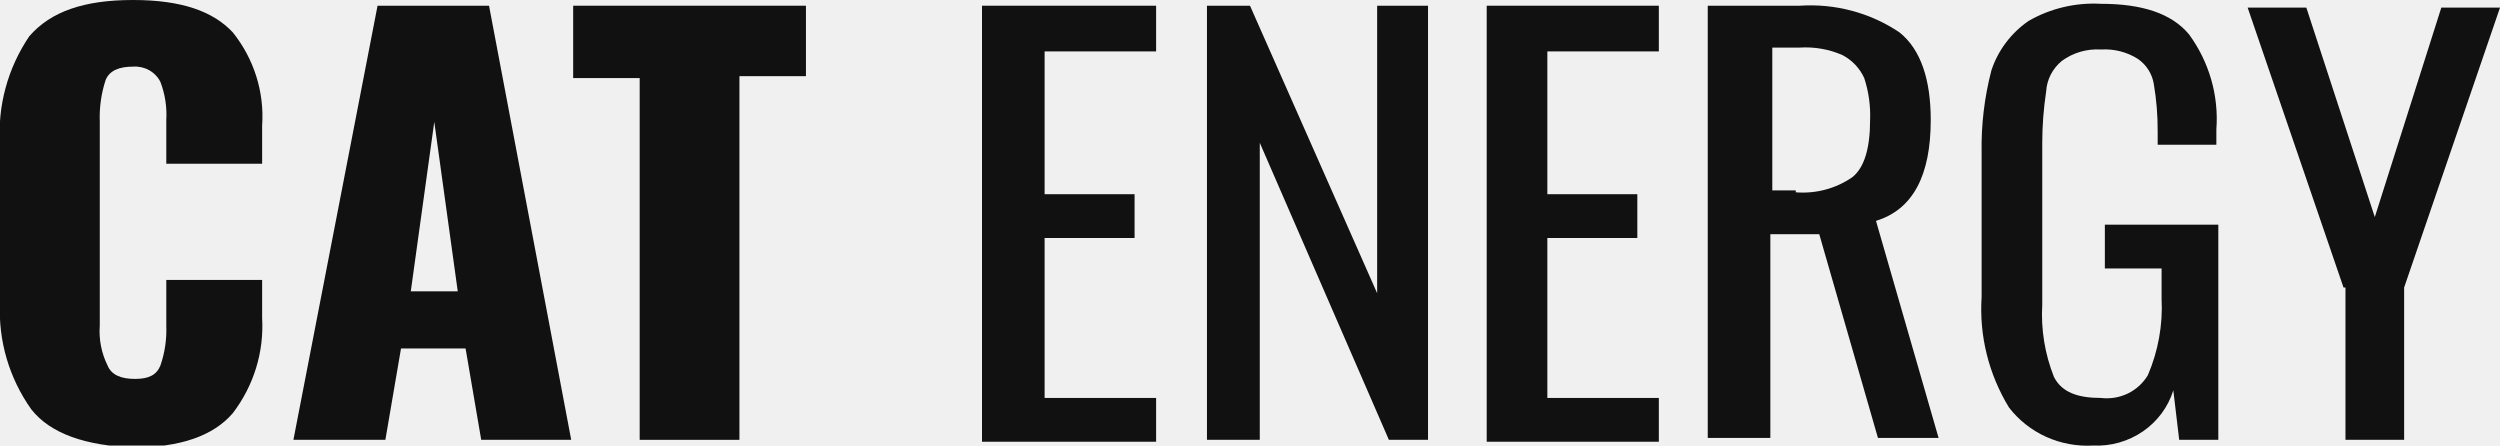
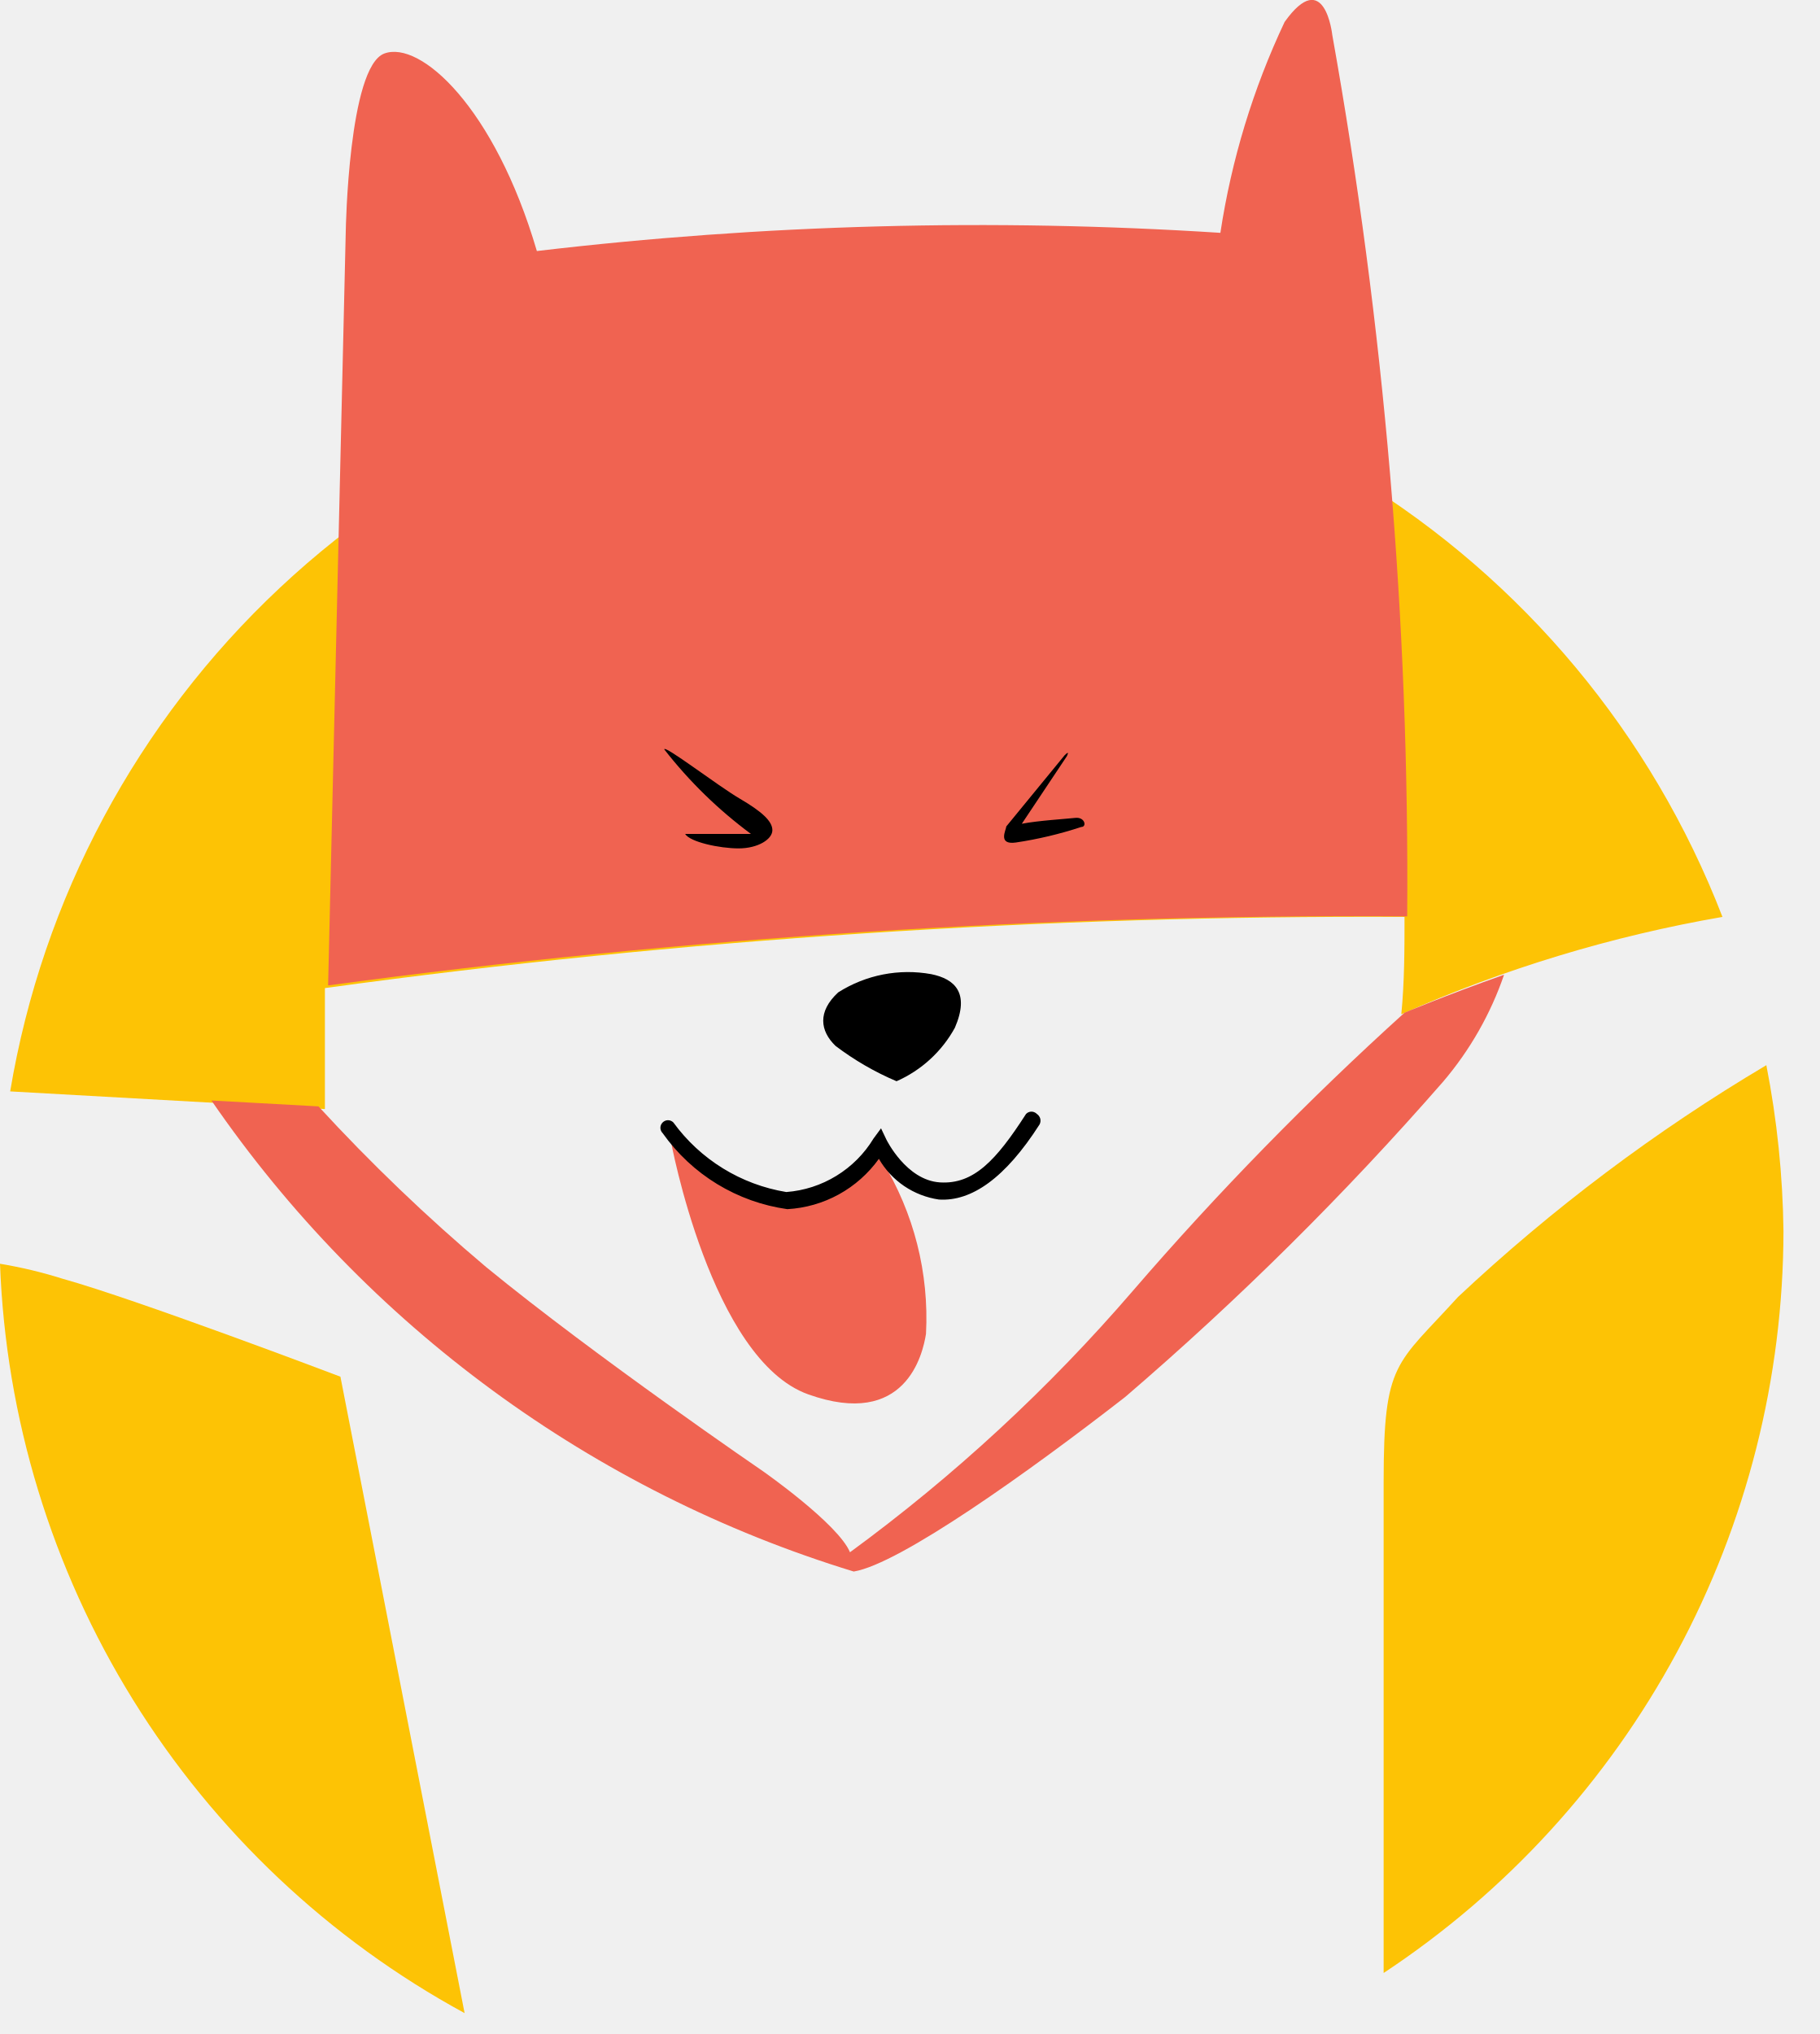
- <svg xmlns="http://www.w3.org/2000/svg" width="101" height="18" viewBox="0 0 101 18" fill="none">
-   <g clip-path="url(#clip0_135_3354)">
-     <path d="M1.264 16.538C0.37 15.276 -0.075 13.763 1.02073e-05 12.231V5.846C-0.108 4.298 0.308 2.757 1.185 1.462C2.055 0.462 3.398 0 5.374 0C7.35 0 8.614 0.462 9.405 1.308C10.263 2.379 10.685 3.721 10.59 5.077V6.615H6.718V4.846C6.749 4.323 6.668 3.799 6.48 3.308C6.38 3.109 6.221 2.945 6.024 2.835C5.827 2.725 5.6 2.676 5.374 2.692C4.821 2.692 4.426 2.846 4.268 3.231C4.089 3.777 4.009 4.35 4.031 4.923V13.154C3.989 13.71 4.098 14.267 4.347 14.769C4.505 15.154 4.9 15.308 5.453 15.308C6.006 15.308 6.322 15.154 6.48 14.769C6.66 14.249 6.74 13.702 6.718 13.154V11.308H10.59V12.846C10.67 14.224 10.251 15.585 9.405 16.692C8.614 17.615 7.271 18.077 5.374 18.077C3.477 18 2.055 17.538 1.264 16.538Z" fill="#111111" />
-     <path d="M15.253 0.231H19.757L23.077 17.769H19.441L18.809 14.077H16.201L15.569 17.769H11.854L15.253 0.231ZM18.493 11.769L17.545 4.923L16.596 11.769H18.493Z" fill="#111111" />
-     <path d="M25.843 3.154H23.156V0.231H32.56V3.077H29.873V17.769H25.843V3.154Z" fill="#111111" />
-     <path d="M39.752 0.231H46.707V2.077H42.202V7.846H45.837V9.615H42.202V16.077H46.707V17.846H39.673V0.231H39.752Z" fill="#111111" />
-     <path d="M48.761 0.231H50.5L55.637 11.846V0.231H57.692V17.769H56.111L50.895 5.769V17.769H48.761V0.231Z" fill="#111111" />
-     <path d="M60.063 0.231H67.017V2.077H62.513V7.846H66.148V9.615H62.513V16.077H67.017V17.846H60.063V0.231Z" fill="#111111" />
-     <path d="M69.072 0.231H72.707C74.138 0.135 75.559 0.514 76.738 1.308C77.607 2 78.002 3.231 78.002 4.846C78.002 7.077 77.291 8.462 75.79 8.923L78.319 17.692H75.869L73.498 9.462H71.522V17.692H68.993V0.231H69.072ZM72.549 7.769C73.364 7.835 74.176 7.617 74.841 7.154C75.315 6.769 75.552 6 75.552 4.846C75.574 4.273 75.494 3.7 75.315 3.154C75.138 2.762 74.832 2.437 74.446 2.231C73.902 1.989 73.304 1.884 72.707 1.923H71.601V7.692H72.549V7.769Z" fill="#111111" />
-     <path d="M81.163 16.462C80.342 15.117 79.956 13.562 80.057 12V6.154C80.038 5.039 80.171 3.927 80.452 2.846C80.717 2.039 81.244 1.337 81.954 0.846C82.836 0.338 83.854 0.097 84.878 0.154C86.537 0.154 87.723 0.538 88.434 1.385C89.252 2.502 89.644 3.862 89.541 5.231V5.846H87.17V5.308C87.173 4.663 87.121 4.02 87.012 3.385C86.945 2.983 86.718 2.623 86.379 2.385C85.935 2.101 85.408 1.966 84.878 2C84.311 1.965 83.75 2.128 83.297 2.462C83.111 2.614 82.96 2.802 82.851 3.013C82.742 3.225 82.679 3.456 82.665 3.692C82.561 4.38 82.508 5.074 82.507 5.769V12.308C82.449 13.304 82.611 14.301 82.981 15.231C83.297 15.846 83.93 16.077 84.878 16.077C85.252 16.122 85.632 16.059 85.97 15.895C86.307 15.73 86.587 15.473 86.775 15.154C87.192 14.181 87.381 13.13 87.328 12.077V10.846H85.036V9.077H89.62V17.769H88.039L87.802 15.769C87.595 16.439 87.163 17.023 86.576 17.427C85.989 17.831 85.28 18.033 84.562 18C83.909 18.037 83.257 17.916 82.663 17.648C82.07 17.379 81.555 16.972 81.163 16.462Z" fill="#111111" />
-     <path d="M94.678 11.615L90.805 0.308H93.176L95.942 8.769L98.629 0.308H101L97.127 11.615V17.769H94.757V11.615H94.678Z" fill="#111111" />
+ <svg xmlns="http://www.w3.org/2000/svg" width="34" height="38" viewBox="0 0 34 38" fill="none">
+   <g clip-path="url(#clip0_153_267)">
+     <path d="M6.07 20.72V18.46C12.754 17.542 19.494 17.098 26.24 17.13C26.24 17.73 26.24 18.34 26.18 18.95C28.098 18.099 30.113 17.488 32.18 17.13C30.863 13.722 28.462 10.841 25.347 8.931C22.232 7.021 18.576 6.186 14.941 6.557C11.306 6.927 7.894 8.482 5.229 10.981C2.563 13.48 0.793 16.786 0.19 20.39L6.07 20.72Z" fill="#FDC305" />
+     <path d="M27.24 24.23C26.08 25.51 25.85 25.43 25.85 27.68C25.85 28.59 25.85 32.58 25.85 36.86C28.142 35.346 30.024 33.288 31.328 30.869C32.632 28.451 33.316 25.747 33.32 23C33.307 21.959 33.2 20.922 33 19.9C30.928 21.13 28.997 22.581 27.24 24.23Z" fill="#FDC305" />
+     <path d="M6.36 25.72C6.36 25.72 2.57 24.28 1.17 23.89C0.787 23.769 0.396 23.676 0 23.61C0.108 26.496 0.966 29.304 2.487 31.759C4.009 34.213 6.143 36.23 8.68 37.61L6.36 25.72Z" fill="#FDC305" />
+     <path d="M26.29 17.12C26.331 11.599 25.862 6.085 24.89 0.65C24.89 0.65 24.75 -0.64 24 0.41C23.411 1.658 23.007 2.985 22.8 4.35C18.542 4.076 14.268 4.19 10.03 4.69C9.24 2 7.85 0.75 7.18 1C6.51 1.25 6.46 4.31 6.46 4.31L6.13 18.41C12.811 17.506 19.548 17.075 26.29 17.12Z" fill="#F06351" />
+     <path d="M12.41 14C12.41 13.91 13.41 14.68 13.82 14.92C14.23 15.16 14.43 15.34 14.43 15.51C14.43 15.68 14.16 15.85 13.8 15.85C13.44 15.85 12.89 15.73 12.8 15.58H13.74H14.03C13.421 15.129 12.876 14.598 12.41 14Z" fill="black" />
+     <path d="M19.89 14.11L18.8 15.44C18.8 15.5 18.63 15.79 18.98 15.74C19.394 15.678 19.802 15.581 20.2 15.45C20.31 15.45 20.27 15.26 20.09 15.28C19.91 15.3 19.4 15.33 19.09 15.39L19.93 14.13C19.93 14.13 20 14 19.89 14.11Z" fill="black" />
+     <path d="M16.75 20.2C17.213 19.996 17.597 19.644 17.84 19.2C18.12 18.55 17.84 18.29 17.4 18.2C16.798 18.09 16.177 18.212 15.66 18.54C15.27 18.9 15.32 19.26 15.61 19.54C15.961 19.806 16.344 20.028 16.75 20.2Z" fill="black" />
+     <path d="M16.35 21.45C16.238 21.678 16.082 21.883 15.89 22.05C15.605 22.279 15.255 22.412 14.89 22.43C14.364 22.472 13.841 22.319 13.42 22C13.222 21.881 13.044 21.732 12.89 21.56C12.79 21.449 12.667 21.36 12.53 21.3C12.53 21.3 13.28 25.4 15.1 26.05C16.92 26.7 17.24 25.3 17.3 24.92C17.36 23.785 17.074 22.659 16.48 21.69C16.46 21.38 16.45 21.58 16.35 21.45Z" fill="#F06351" />
+     <path d="M14.71 22.59C14.245 22.525 13.799 22.365 13.398 22.121C12.998 21.877 12.651 21.553 12.38 21.17C12.367 21.157 12.356 21.141 12.349 21.124C12.342 21.107 12.338 21.089 12.338 21.07C12.338 21.051 12.342 21.033 12.349 21.016C12.356 20.999 12.367 20.983 12.38 20.97C12.393 20.957 12.409 20.946 12.426 20.939C12.443 20.932 12.461 20.928 12.48 20.928C12.499 20.928 12.517 20.932 12.534 20.939C12.551 20.946 12.567 20.957 12.58 20.97C13.085 21.664 13.843 22.131 14.69 22.27C15.022 22.245 15.343 22.141 15.626 21.967C15.91 21.793 16.148 21.554 16.32 21.27L16.46 21.08L16.56 21.29C16.56 21.29 16.93 22.05 17.56 22.09C18.19 22.13 18.61 21.68 19.17 20.81C19.183 20.797 19.199 20.786 19.216 20.779C19.233 20.772 19.251 20.768 19.27 20.768C19.289 20.768 19.307 20.772 19.324 20.779C19.341 20.786 19.357 20.797 19.37 20.81C19.402 20.831 19.425 20.863 19.435 20.9C19.444 20.937 19.439 20.977 19.42 21.01C18.78 22.01 18.15 22.45 17.54 22.41C17.308 22.376 17.087 22.29 16.893 22.159C16.699 22.027 16.537 21.853 16.42 21.65C16.223 21.924 15.968 22.151 15.672 22.314C15.376 22.477 15.047 22.571 14.71 22.59Z" fill="black" />
+     <path d="M26.24 18.92C24.445 20.544 22.751 22.277 21.17 24.11C19.599 25.936 17.824 27.577 15.88 29C15.66 28.47 14.26 27.49 14.26 27.49C14.26 27.49 11.13 25.35 9.08 23.67C7.974 22.737 6.929 21.735 5.95 20.67L3.95 20.56C6.84 24.765 11.07 27.868 15.95 29.36C16.81 29.22 19.22 27.5 21.02 26.1C23.139 24.282 25.124 22.313 26.96 20.21C27.462 19.621 27.849 18.942 28.1 18.21C27 18.6 26.24 18.92 26.24 18.92Z" fill="#F06351" />
  </g>
  <defs>
-     <clipPath id="clip0_135_3354">
-       <rect width="101" height="18" fill="white" />
+     <clipPath id="clip0_153_267">
+       <rect width="33.32" height="37.61" fill="white" />
    </clipPath>
  </defs>
</svg>
